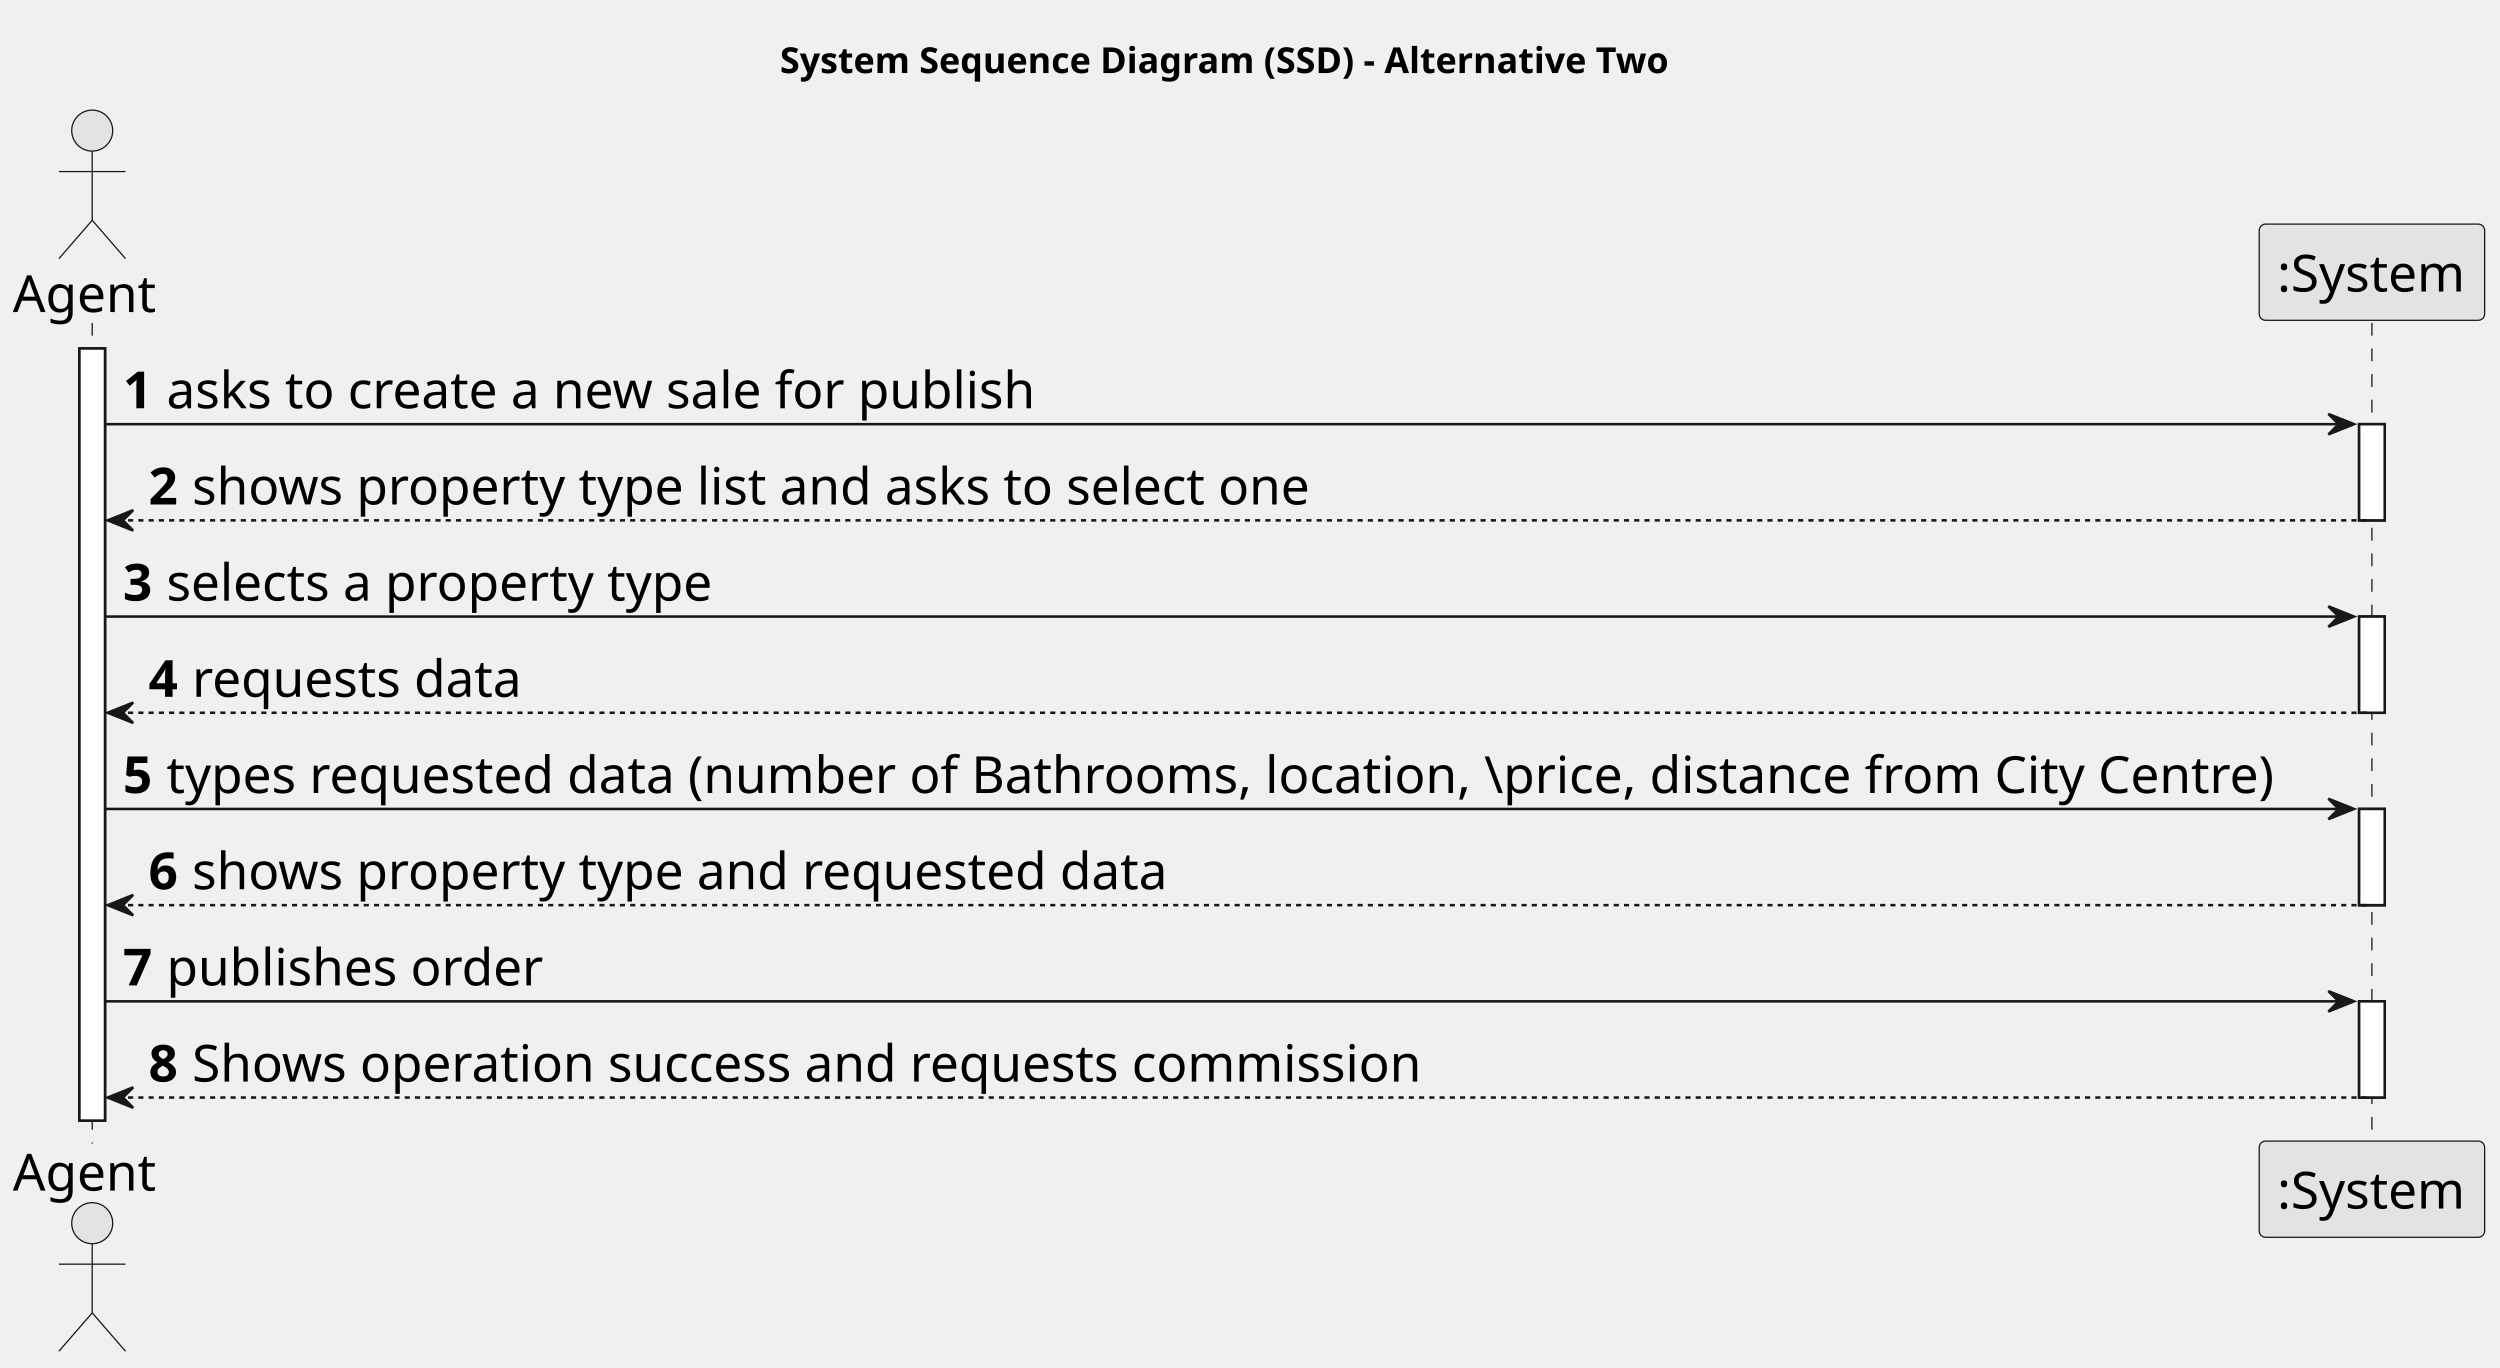
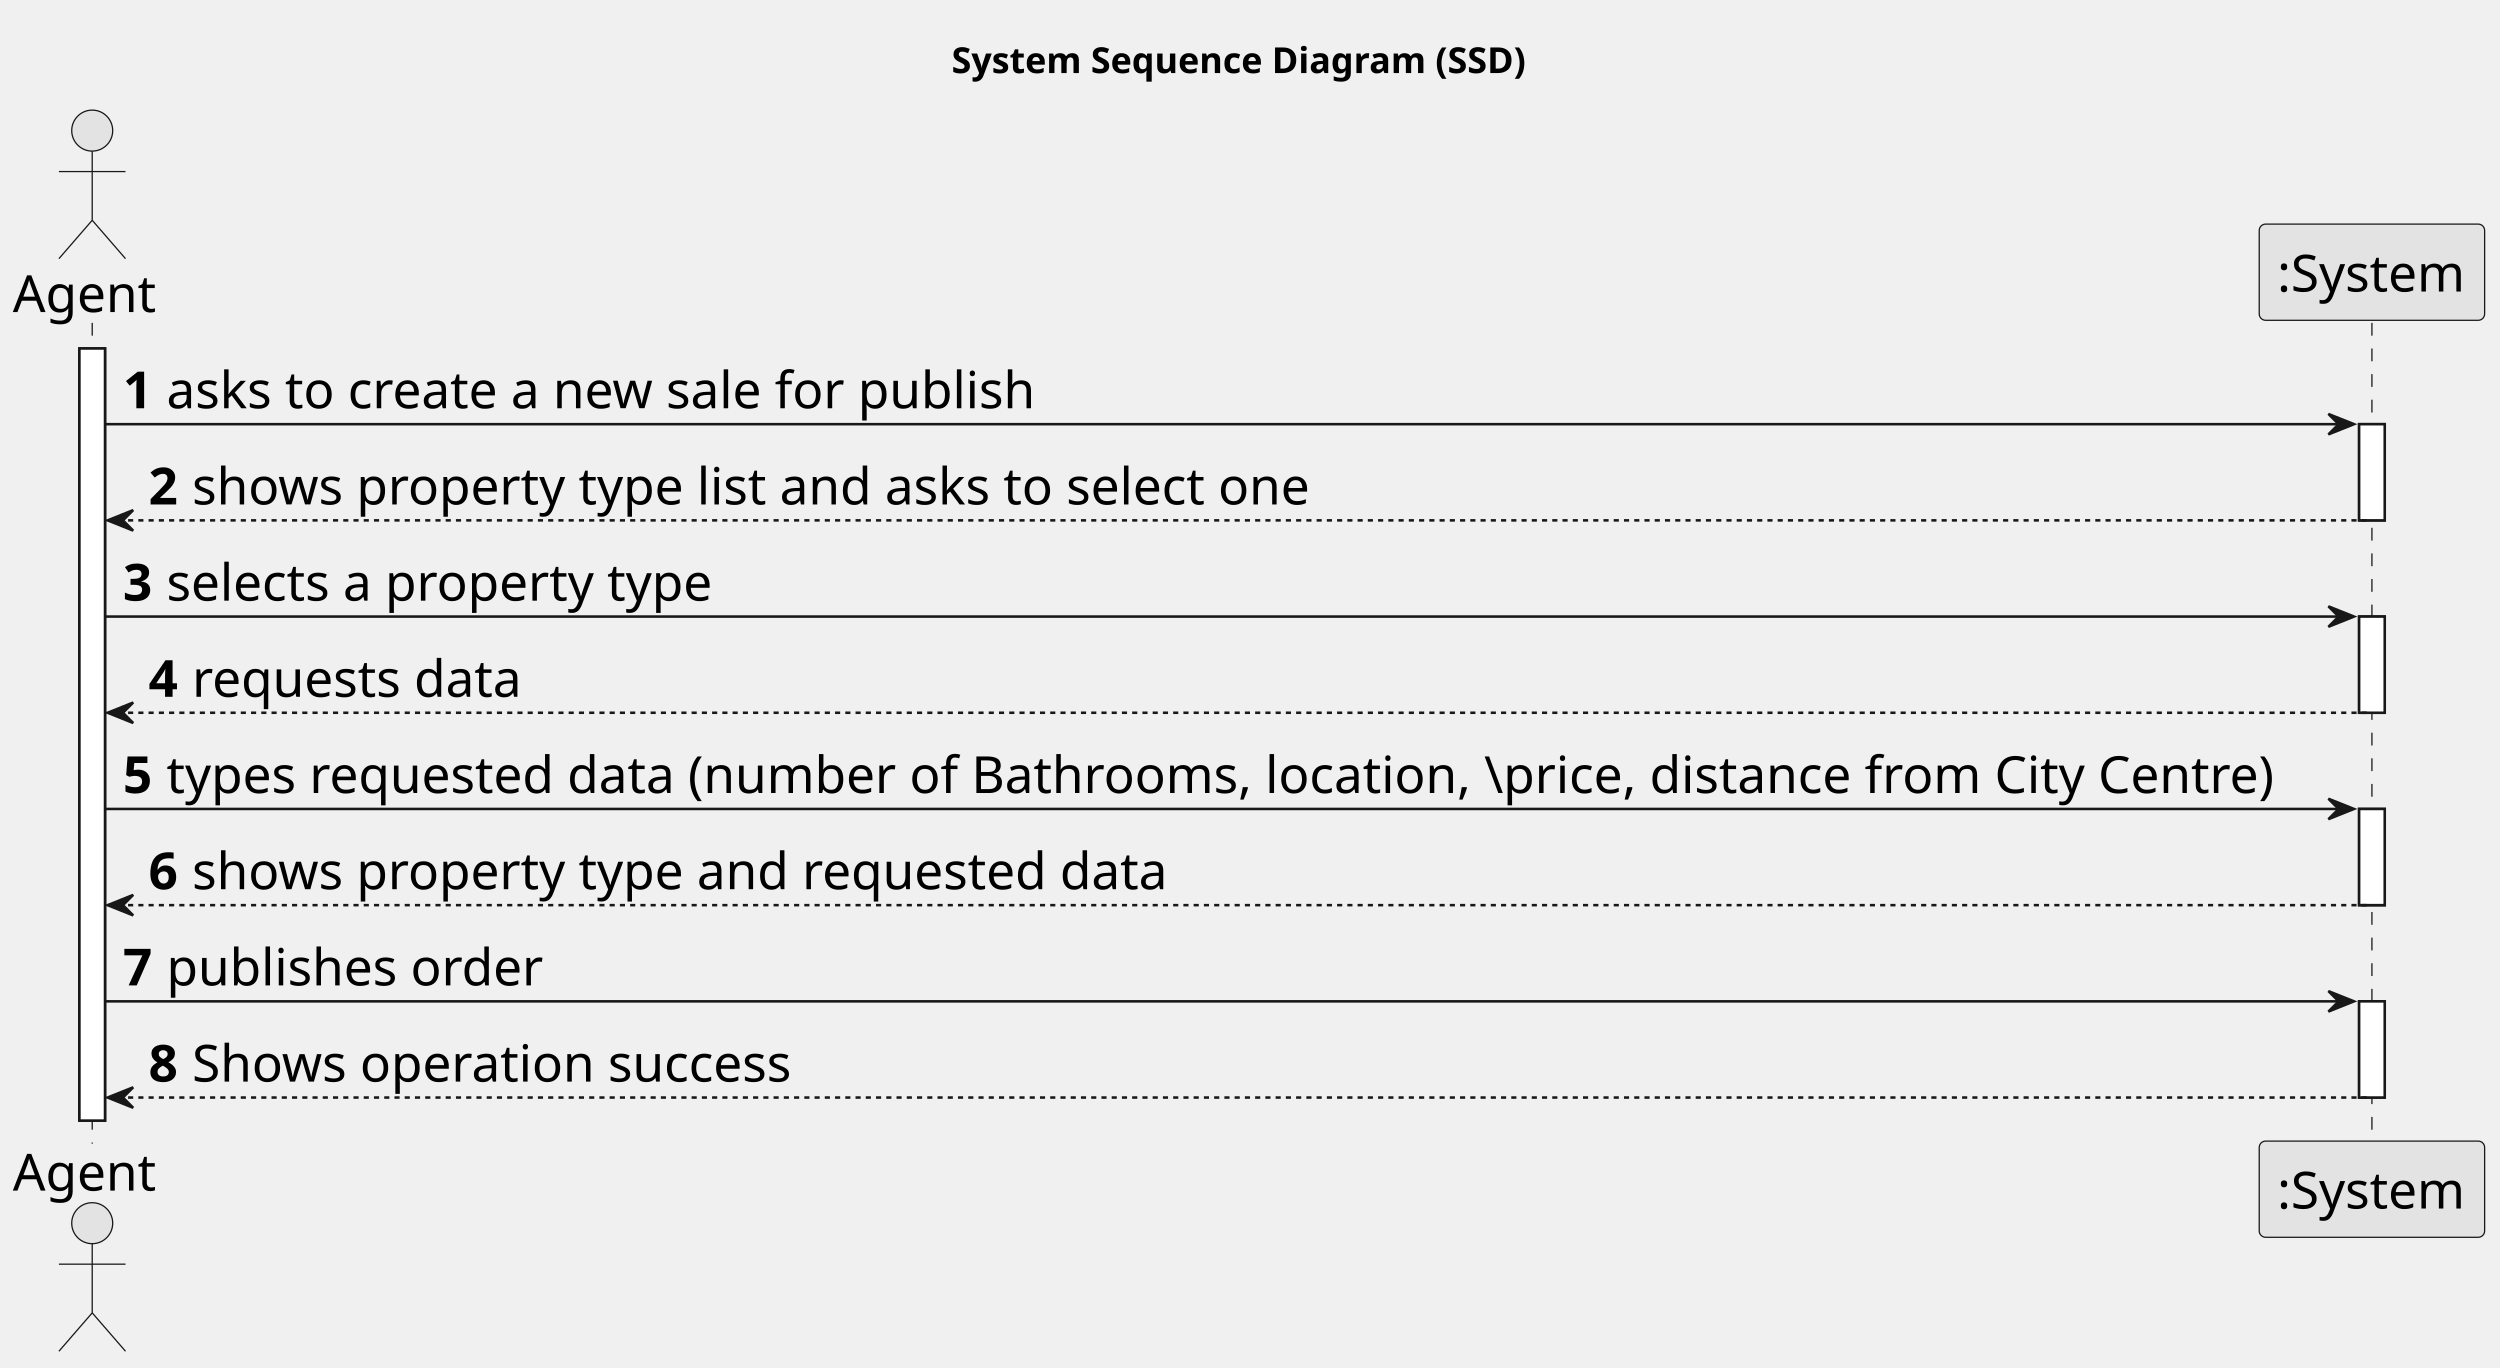
<svg xmlns="http://www.w3.org/2000/svg" contentStyleType="text/css" height="534px" preserveAspectRatio="none" style="width:976px;height:534px;background:#FFFFFF;" version="1.1" viewBox="0 0 976 534" width="976px" zoomAndPan="magnify">
  <defs />
  <g>
-     <text fill="#000000" font-family="sans-serif" font-size="14" font-weight="bold" lengthAdjust="spacing" textLength="365" x="304.5" y="28.535">System Sequence Diagram (SSD) - Alternative Two</text>
+     <text fill="#000000" font-family="sans-serif" font-size="14" font-weight="bold" lengthAdjust="spacing" textLength="231" x="371.5" y="28.535">System Sequence Diagram (SSD)</text>
    <rect fill="#FFFFFF" height="301.438" style="stroke:#181818;stroke-width:1.0;" width="10" x="31" y="136.043" />
    <rect fill="#FFFFFF" height="37.555" style="stroke:#181818;stroke-width:1.0;" width="10" x="921" y="165.598" />
    <rect fill="#FFFFFF" height="37.555" style="stroke:#181818;stroke-width:1.0;" width="10" x="921" y="240.707" />
    <rect fill="#FFFFFF" height="37.555" style="stroke:#181818;stroke-width:1.0;" width="10" x="921" y="315.816" />
    <rect fill="#FFFFFF" height="37.555" style="stroke:#181818;stroke-width:1.0;" width="10" x="921" y="390.926" />
    <line style="stroke:#181818;stroke-width:0.5;stroke-dasharray:5.0,5.0;" x1="36" x2="36" y1="126.043" y2="446.481" />
    <line style="stroke:#181818;stroke-width:0.5;stroke-dasharray:5.0,5.0;" x1="926" x2="926" y1="126.043" y2="446.481" />
    <text fill="#000000" font-family="sans-serif" font-size="20" lengthAdjust="spacing" textLength="56" x="5" y="121.824">Agent</text>
    <ellipse cx="36" cy="50.988" fill="#E3E3E3" rx="8" ry="8" style="stroke:#181818;stroke-width:0.5;" />
    <path d="M36,58.988 L36,85.988 M23,66.988 L49,66.988 M36,85.988 L23,100.988 M36,85.988 L49,100.988 " fill="none" style="stroke:#181818;stroke-width:0.5;" />
    <text fill="#000000" font-family="sans-serif" font-size="20" lengthAdjust="spacing" textLength="56" x="5" y="464.816">Agent</text>
    <ellipse cx="36" cy="477.535" fill="#E3E3E3" rx="8" ry="8" style="stroke:#181818;stroke-width:0.5;" />
    <path d="M36,485.535 L36,512.535 M23,493.535 L49,493.535 M36,512.535 L23,527.535 M36,512.535 L49,527.535 " fill="none" style="stroke:#181818;stroke-width:0.5;" />
    <rect fill="#E3E3E3" height="37.555" rx="2.5" ry="2.5" style="stroke:#181818;stroke-width:0.5;" width="88" x="882" y="87.488" />
    <text fill="#000000" font-family="sans-serif" font-size="20" lengthAdjust="spacing" textLength="74" x="889" y="113.824">:System</text>
    <rect fill="#E3E3E3" height="37.555" rx="2.5" ry="2.5" style="stroke:#181818;stroke-width:0.5;" width="88" x="882" y="445.481" />
    <text fill="#000000" font-family="sans-serif" font-size="20" lengthAdjust="spacing" textLength="74" x="889" y="471.816">:System</text>
    <rect fill="#FFFFFF" height="301.438" style="stroke:#181818;stroke-width:1.0;" width="10" x="31" y="136.043" />
    <rect fill="#FFFFFF" height="37.555" style="stroke:#181818;stroke-width:1.0;" width="10" x="921" y="165.598" />
    <rect fill="#FFFFFF" height="37.555" style="stroke:#181818;stroke-width:1.0;" width="10" x="921" y="240.707" />
    <rect fill="#FFFFFF" height="37.555" style="stroke:#181818;stroke-width:1.0;" width="10" x="921" y="315.816" />
    <rect fill="#FFFFFF" height="37.555" style="stroke:#181818;stroke-width:1.0;" width="10" x="921" y="390.926" />
    <polygon fill="#181818" points="909,161.598,919,165.598,909,169.598,913,165.598" style="stroke:#181818;stroke-width:1.0;" />
    <line style="stroke:#181818;stroke-width:1.0;" x1="41" x2="915" y1="165.598" y2="165.598" />
    <text fill="#000000" font-family="sans-serif" font-size="20" font-weight="bold" lengthAdjust="spacing" textLength="13" x="48" y="159.379">1</text>
    <text fill="#000000" font-family="sans-serif" font-size="20" lengthAdjust="spacing" textLength="348" x="65" y="159.379">asks to create a new sale for publish</text>
    <polygon fill="#181818" points="52,199.152,42,203.152,52,207.152,48,203.152" style="stroke:#181818;stroke-width:1.0;" />
    <line style="stroke:#181818;stroke-width:1.0;stroke-dasharray:2.0,2.0;" x1="46" x2="925" y1="203.152" y2="203.152" />
    <text fill="#000000" font-family="sans-serif" font-size="20" font-weight="bold" lengthAdjust="spacing" textLength="13" x="58" y="196.934">2</text>
    <text fill="#000000" font-family="sans-serif" font-size="20" lengthAdjust="spacing" textLength="447" x="75" y="196.934">shows property type list and asks to select one</text>
    <polygon fill="#181818" points="909,236.707,919,240.707,909,244.707,913,240.707" style="stroke:#181818;stroke-width:1.0;" />
    <line style="stroke:#181818;stroke-width:1.0;" x1="41" x2="915" y1="240.707" y2="240.707" />
    <text fill="#000000" font-family="sans-serif" font-size="20" font-weight="bold" lengthAdjust="spacing" textLength="13" x="48" y="234.488">3</text>
    <text fill="#000000" font-family="sans-serif" font-size="20" lengthAdjust="spacing" textLength="217" x="65" y="234.488">selects a property type</text>
    <polygon fill="#181818" points="52,274.262,42,278.262,52,282.262,48,278.262" style="stroke:#181818;stroke-width:1.0;" />
    <line style="stroke:#181818;stroke-width:1.0;stroke-dasharray:2.0,2.0;" x1="46" x2="925" y1="278.262" y2="278.262" />
    <text fill="#000000" font-family="sans-serif" font-size="20" font-weight="bold" lengthAdjust="spacing" textLength="13" x="58" y="272.043">4</text>
    <text fill="#000000" font-family="sans-serif" font-size="20" lengthAdjust="spacing" textLength="130" x="75" y="272.043">requests data</text>
    <polygon fill="#181818" points="909,311.816,919,315.816,909,319.816,913,315.816" style="stroke:#181818;stroke-width:1.0;" />
    <line style="stroke:#181818;stroke-width:1.0;" x1="41" x2="915" y1="315.816" y2="315.816" />
    <text fill="#000000" font-family="sans-serif" font-size="20" font-weight="bold" lengthAdjust="spacing" textLength="13" x="48" y="309.598">5</text>
    <text fill="#000000" font-family="sans-serif" font-size="20" lengthAdjust="spacing" textLength="844" x="65" y="309.598">types requested data (number of Bathrooms, location, \price, distance from City Centre)</text>
    <polygon fill="#181818" points="52,349.371,42,353.371,52,357.371,48,353.371" style="stroke:#181818;stroke-width:1.0;" />
    <line style="stroke:#181818;stroke-width:1.0;stroke-dasharray:2.0,2.0;" x1="46" x2="925" y1="353.371" y2="353.371" />
    <text fill="#000000" font-family="sans-serif" font-size="20" font-weight="bold" lengthAdjust="spacing" textLength="13" x="58" y="347.152">6</text>
    <text fill="#000000" font-family="sans-serif" font-size="20" lengthAdjust="spacing" textLength="386" x="75" y="347.152">shows property type and requested data</text>
    <polygon fill="#181818" points="909,386.926,919,390.926,909,394.926,913,390.926" style="stroke:#181818;stroke-width:1.0;" />
    <line style="stroke:#181818;stroke-width:1.0;" x1="41" x2="915" y1="390.926" y2="390.926" />
    <text fill="#000000" font-family="sans-serif" font-size="20" font-weight="bold" lengthAdjust="spacing" textLength="13" x="48" y="384.707">7</text>
    <text fill="#000000" font-family="sans-serif" font-size="20" lengthAdjust="spacing" textLength="151" x="65" y="384.707">publishes order</text>
    <polygon fill="#181818" points="52,424.481,42,428.481,52,432.481,48,428.481" style="stroke:#181818;stroke-width:1.0;" />
    <line style="stroke:#181818;stroke-width:1.0;stroke-dasharray:2.0,2.0;" x1="46" x2="925" y1="428.481" y2="428.481" />
    <text fill="#000000" font-family="sans-serif" font-size="20" font-weight="bold" lengthAdjust="spacing" textLength="13" x="58" y="422.262">8</text>
-     <text fill="#000000" font-family="sans-serif" font-size="20" lengthAdjust="spacing" textLength="489" x="75" y="422.262">Shows operation success and requests commission</text>
+     <text fill="#000000" font-family="sans-serif" font-size="20" lengthAdjust="spacing" textLength="237" x="75" y="422.262">Shows operation success</text>
  </g>
</svg>
